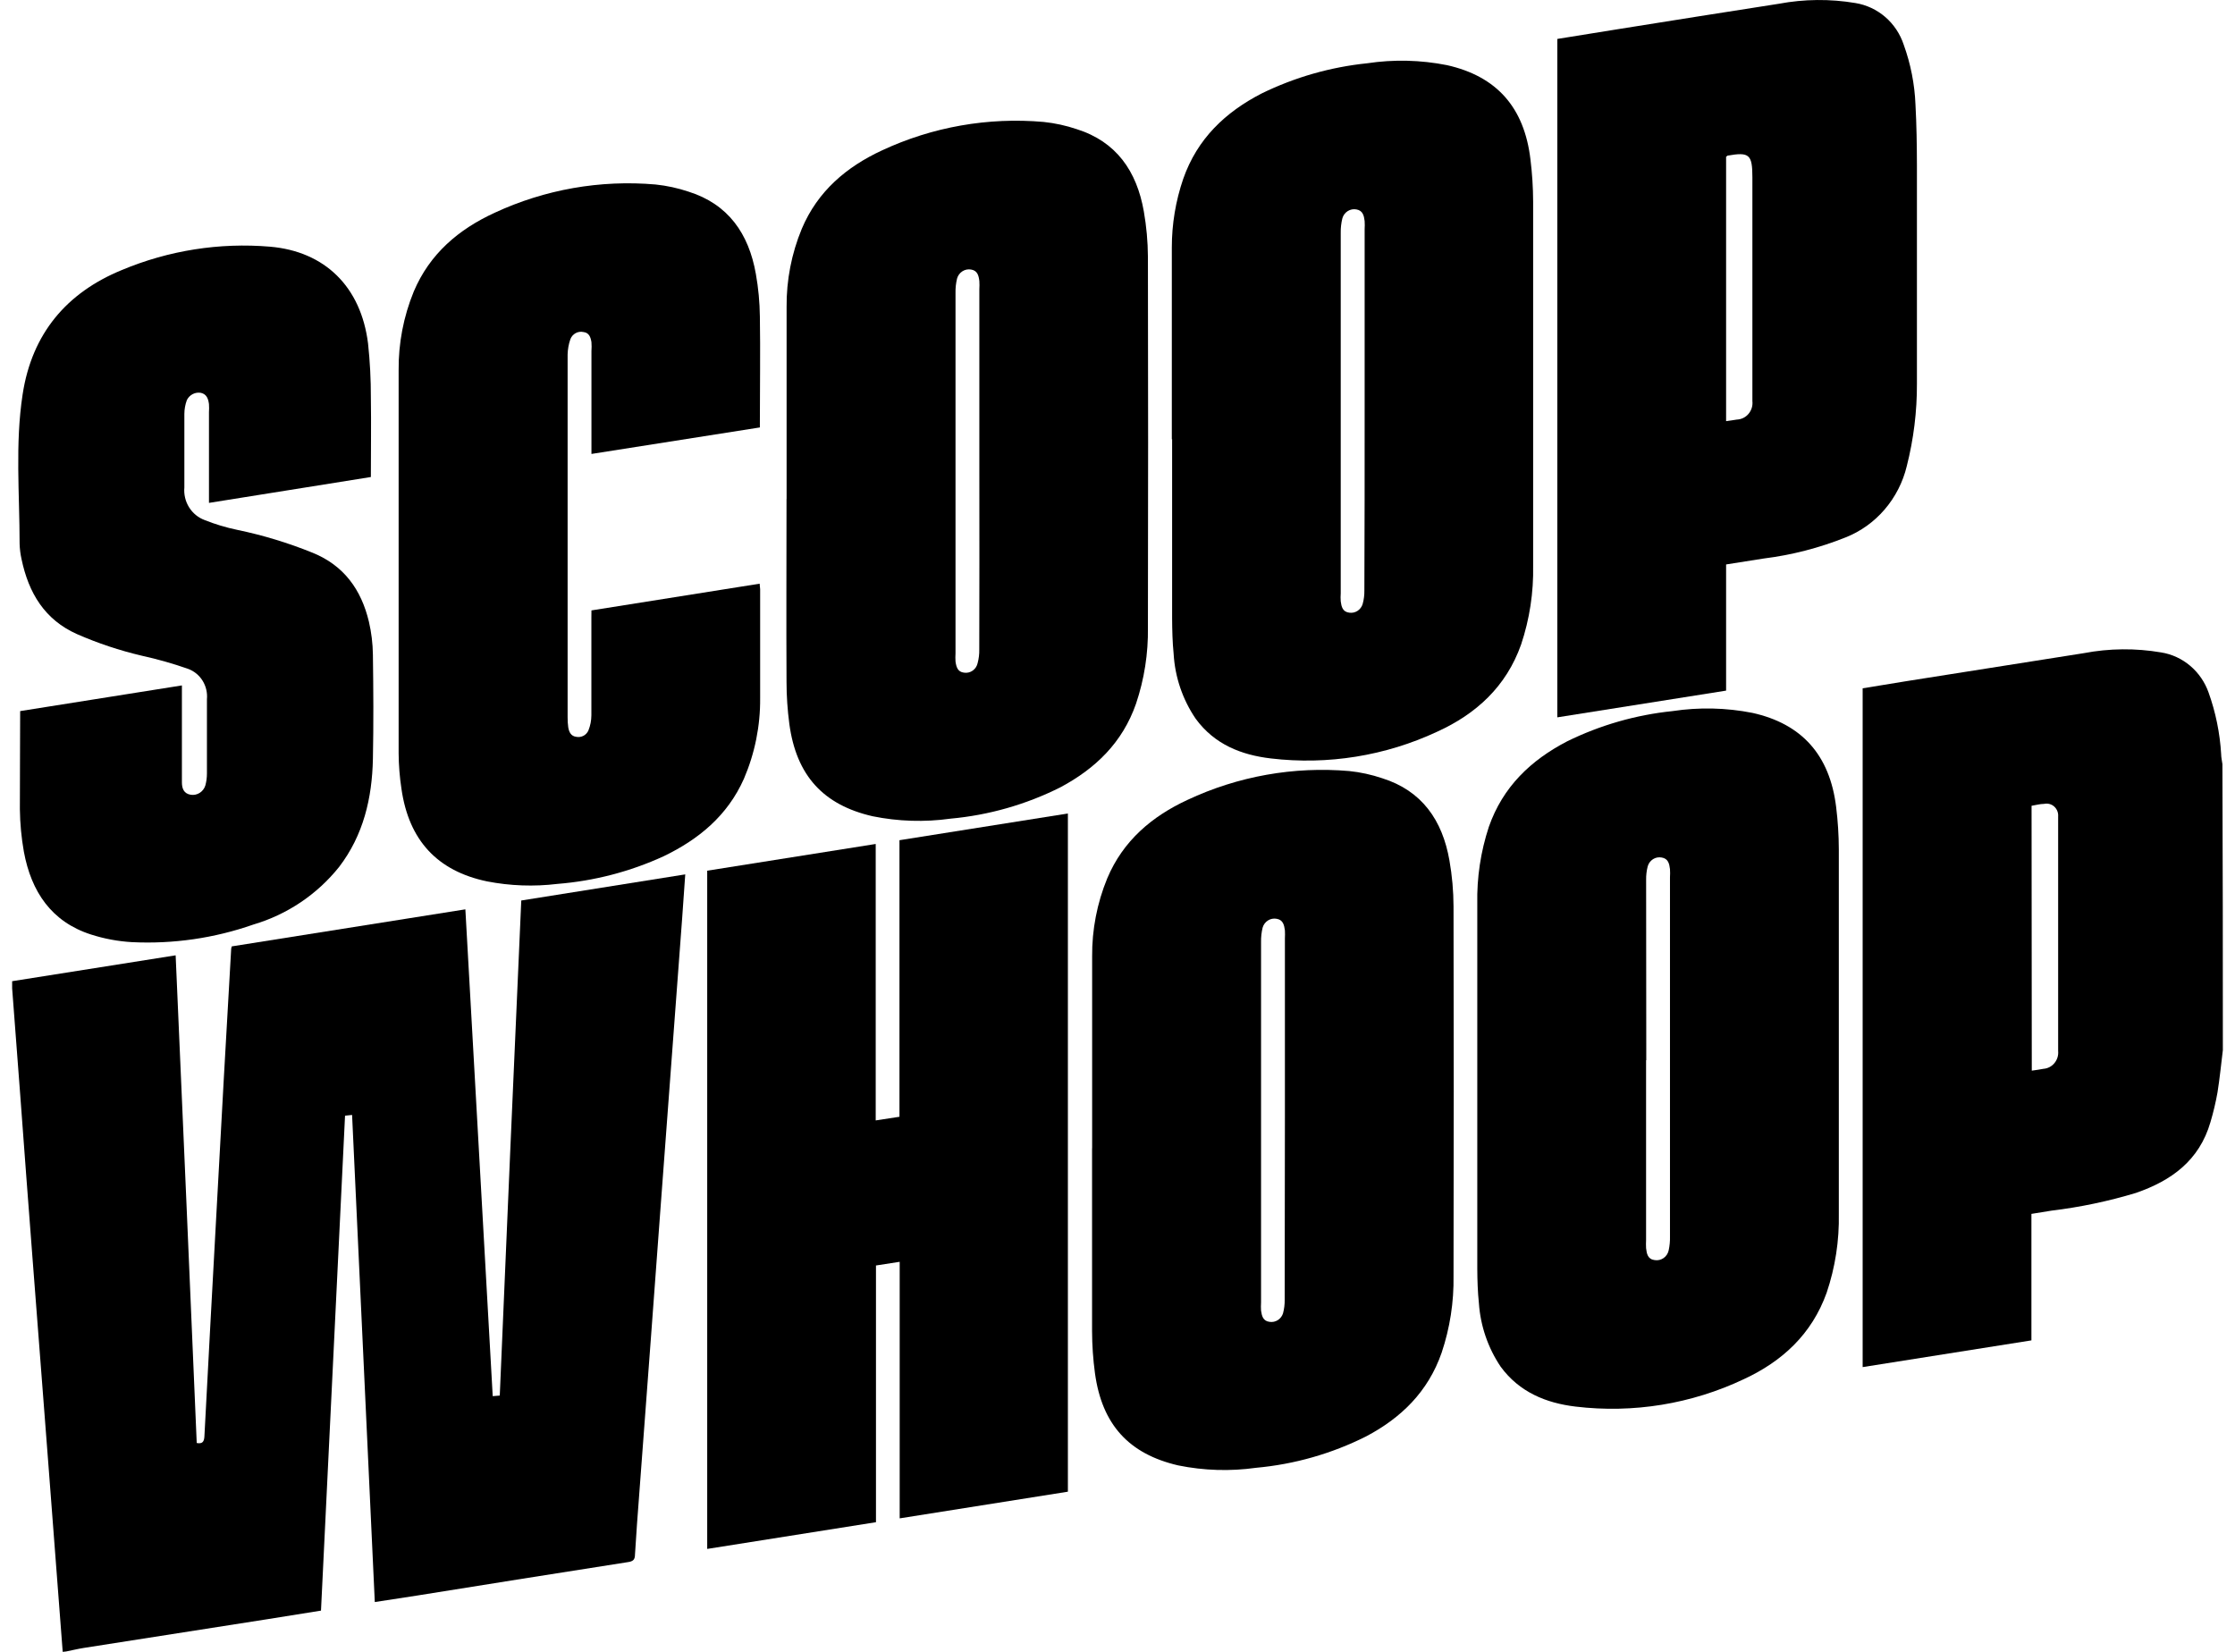
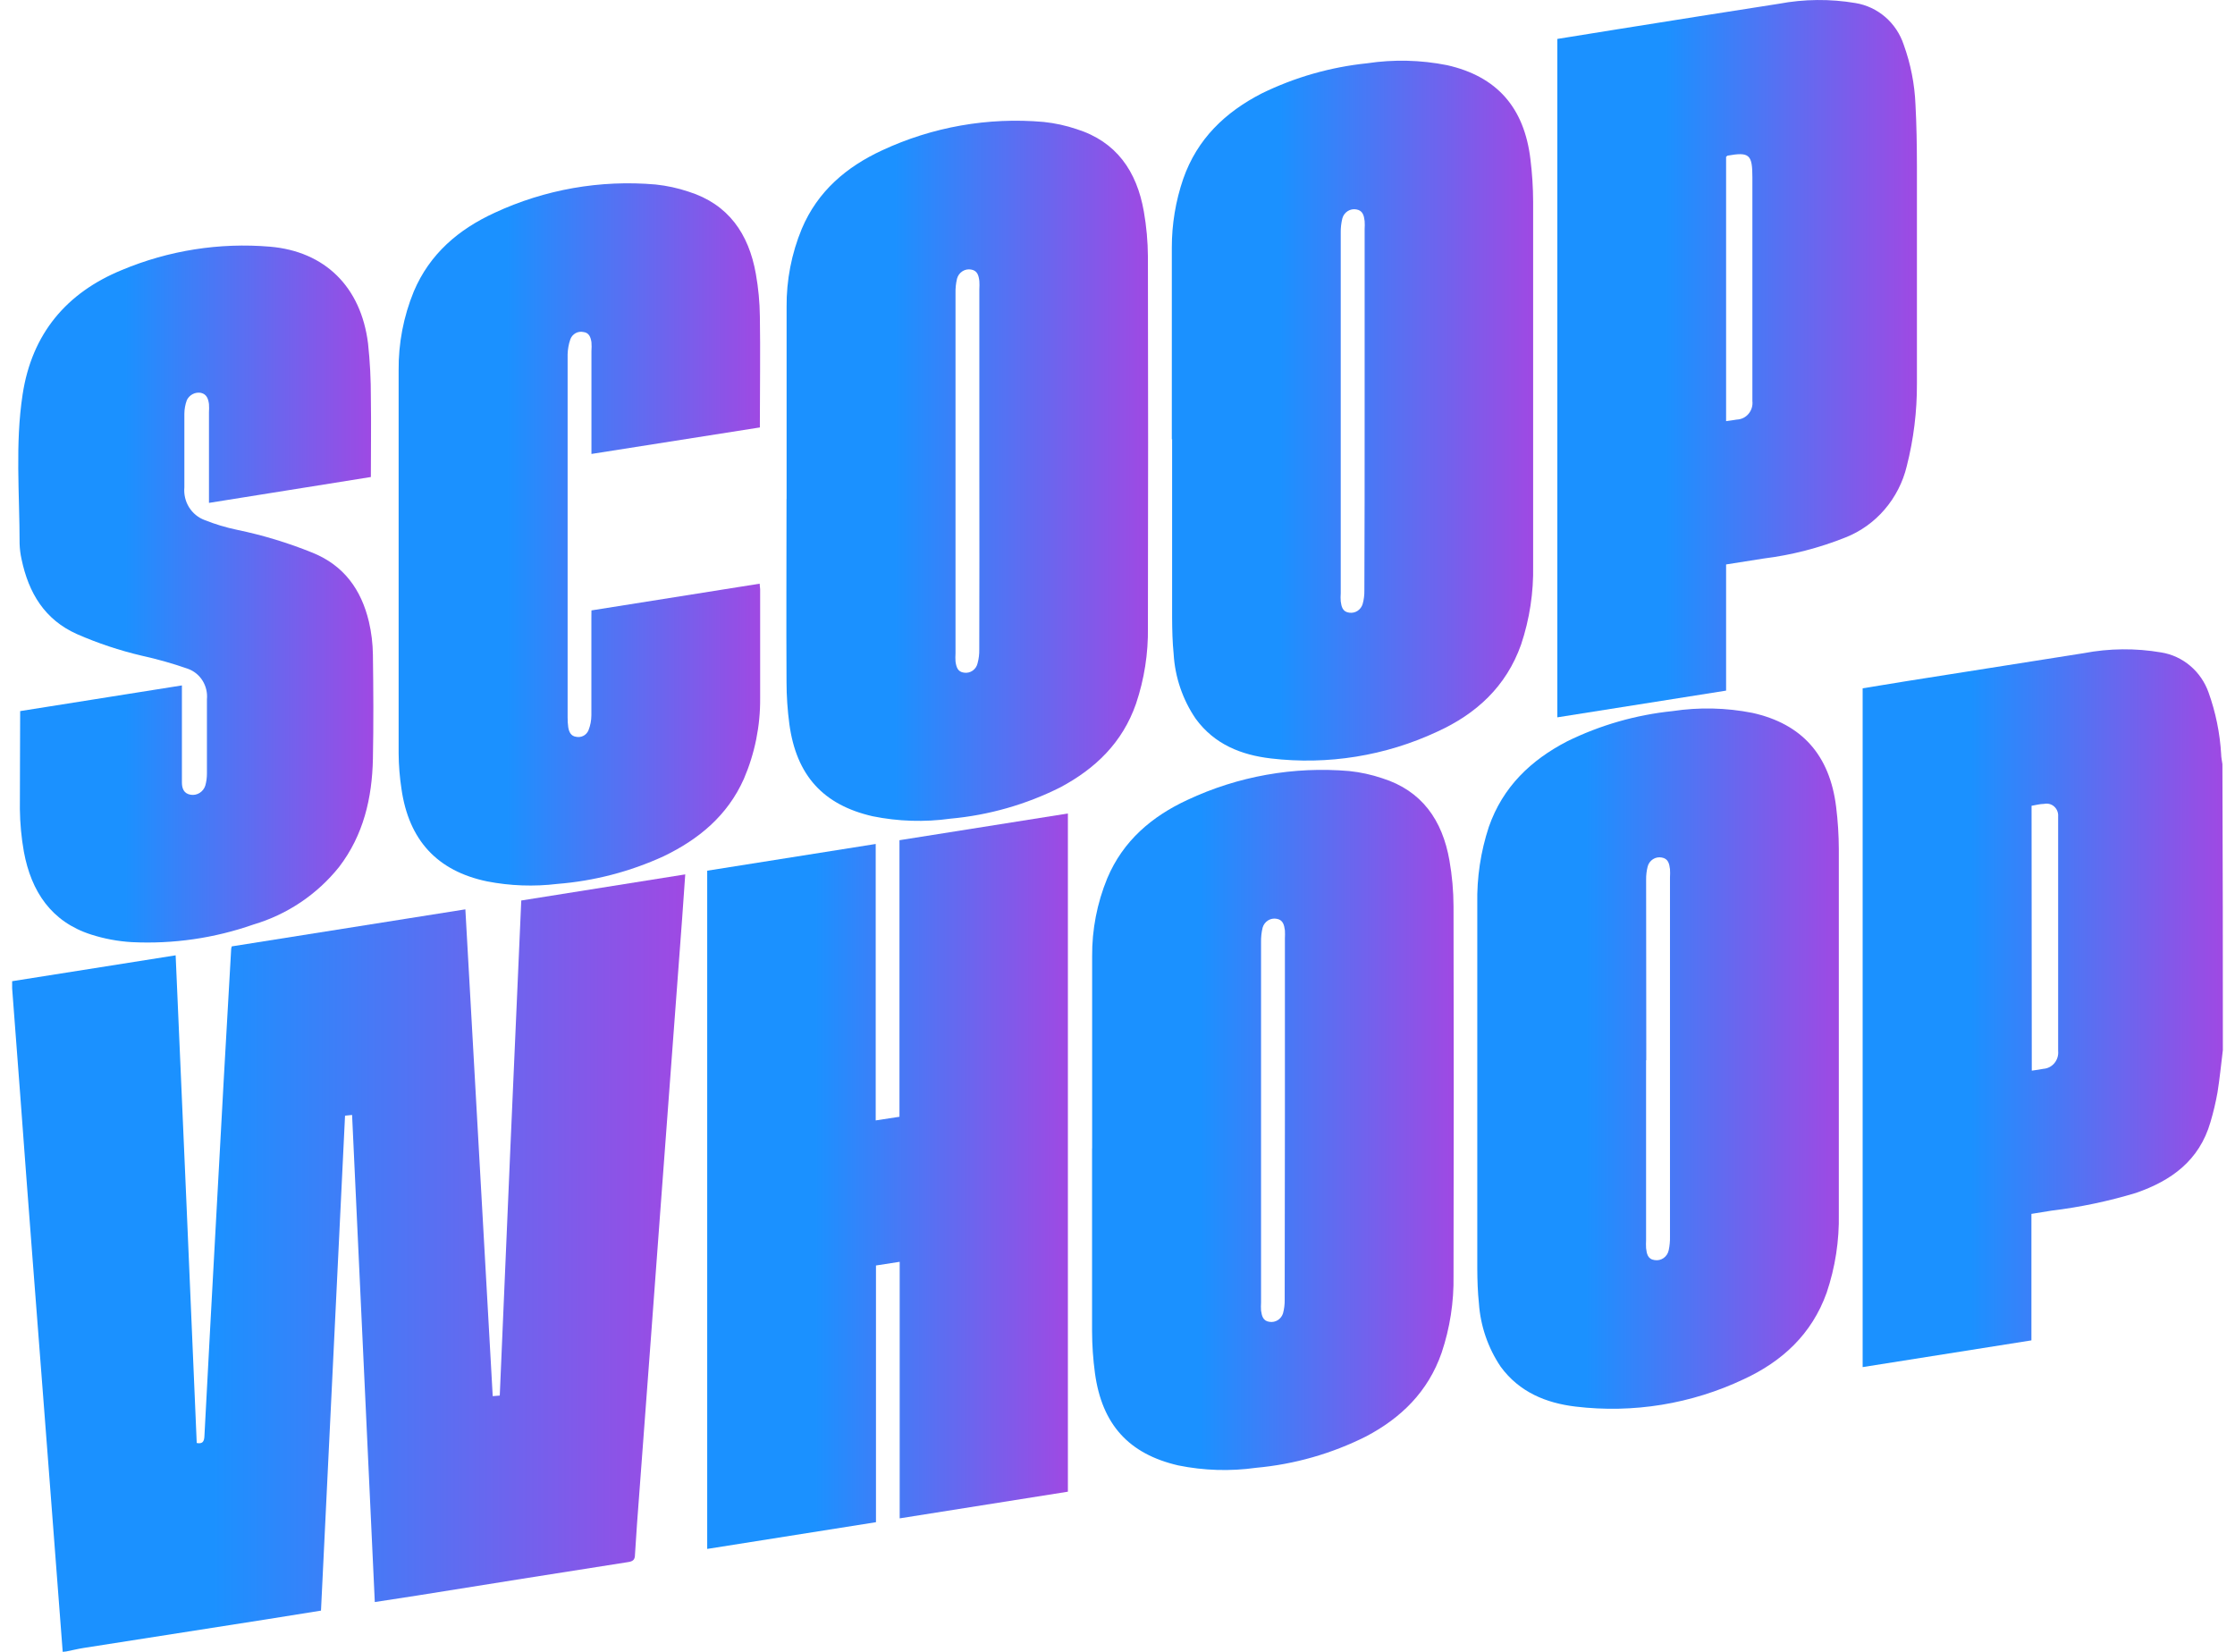
<svg xmlns="http://www.w3.org/2000/svg" width="92" height="68">
-   <path d="M2.581 68l-.608-7.96-.634-8.235c-.175-2.28-.347-4.562-.515-6.844L.5 40.688v-.296l6.73-1.065c.295 6.709.585 13.4.868 20.076.235.044.304-.054.316-.27.162-3.098.33-6.193.5-9.286.194-3.598.394-7.197.603-10.796a.58.58 0 0 1 .023-.092l9.616-1.525 1.126 20.04.29-.024c.29-6.796.579-13.575.885-20.38l6.75-1.075c-.043.617-.083 1.21-.127 1.804a5139.52 5139.52 0 0 0-.413 5.53c-.16 2.122-.319 4.244-.475 6.366l-.405 5.474c-.155 2.095-.311 4.19-.47 6.286-.063.846-.13 1.694-.179 2.54 0 .214-.084.282-.29.311-2.894.453-5.789.912-8.683 1.377l-1.737.267-.935-20.052-.29.03-.99 20.375-2.188.35-7.584 1.187c-.24.038-.478.098-.718.145L2.581 68z" />
-   <path d="M91.5 43.228c-.073.593-.128 1.166-.22 1.741-.074.413-.17.821-.29 1.223-.46 1.59-1.618 2.415-3.068 2.916a20.481 20.481 0 0 1-3.48.73l-.822.133v5.207l-6.947 1.1V28.335l1.818-.297c2.426-.385 4.854-.769 7.286-1.15a8.94 8.94 0 0 1 3.184-.03c.44.07.852.261 1.195.551.344.29.604.67.756 1.098.292.815.467 1.67.518 2.537 0 .136.035.273.052.412.014 3.924.02 7.848.018 11.772zm-7.865.846c.176-.027.33-.042.48-.075a.645.645 0 0 0 .454-.237.679.679 0 0 0 .151-.498V33.91v-.297a.501.501 0 0 0-.161-.41.472.472 0 0 0-.418-.11c-.17 0-.338.051-.515.078l.009 10.903z" />
-   <path d="M36.047 34.743v11.38l.978-.15V34.588l6.933-1.1v27.919l-6.924 1.098V51.944l-.976.151v10.568l-6.947 1.1v-27.92l6.936-1.1z" />
-   <path d="M48.236 18.094v-7.9a8.709 8.709 0 0 1 .469-2.83c.579-1.656 1.737-2.748 3.227-3.516a12.889 12.889 0 0 1 4.343-1.243 9.565 9.565 0 0 1 3.288.077c2.046.46 3.184 1.738 3.436 3.886.071.574.108 1.152.11 1.73v14.988a9.643 9.643 0 0 1-.495 3.245c-.614 1.736-1.853 2.86-3.448 3.587a12.659 12.659 0 0 1-6.854 1.104c-1.213-.143-2.316-.573-3.092-1.632a5.289 5.289 0 0 1-.909-2.67c-.049-.49-.06-.985-.063-1.483V18.07l-.012.024zm7.937-1.249v-7.41a2.604 2.604 0 0 0 0-.336c-.026-.22-.075-.433-.339-.478a.496.496 0 0 0-.359.07.518.518 0 0 0-.22.301c-.047.194-.07.394-.066.593V24.42a2.157 2.157 0 0 0 0 .335c.029.22.078.433.35.466a.491.491 0 0 0 .342-.074.513.513 0 0 0 .211-.285c.05-.18.073-.365.07-.552.01-2.498.013-4.99.011-7.476v.012z" />
-   <path d="M32.379 20.539v-7.9a8.23 8.23 0 0 1 .625-3.22c.654-1.551 1.844-2.551 3.3-3.227a13.03 13.03 0 0 1 6.658-1.172 6.31 6.31 0 0 1 1.357.296c1.633.514 2.475 1.73 2.765 3.388.108.615.164 1.239.168 1.864.011 5.09.011 10.18 0 15.266a9.383 9.383 0 0 1-.49 3.136c-.558 1.602-1.67 2.67-3.114 3.441a12.619 12.619 0 0 1-4.525 1.29 9.473 9.473 0 0 1-3.207-.1c-2.026-.466-3.135-1.673-3.424-3.797a13.238 13.238 0 0 1-.116-1.727c-.014-2.513 0-5.026 0-7.535l.003-.003zm7.934-1.214v-7.417a2.614 2.614 0 0 0 0-.338c-.026-.22-.075-.43-.338-.474a.499.499 0 0 0-.36.072.521.521 0 0 0-.22.301 2.313 2.313 0 0 0-.063.594v14.833a2.57 2.57 0 0 0 0 .335c.032.22.084.43.353.46a.488.488 0 0 0 .357-.086.512.512 0 0 0 .202-.314c.048-.18.07-.366.066-.552.006-2.468.007-4.94.003-7.414z" />
-   <path d="M60.81 44.768v-7.562a9.526 9.526 0 0 1 .475-3.166c.58-1.658 1.737-2.75 3.222-3.521a12.808 12.808 0 0 1 4.342-1.246 9.562 9.562 0 0 1 3.288.074c2.027.45 3.184 1.73 3.445 3.877.071.574.108 1.152.11 1.73v15.014a9.567 9.567 0 0 1-.5 3.246c-.612 1.712-1.833 2.83-3.408 3.56a12.651 12.651 0 0 1-6.927 1.13c-1.213-.145-2.316-.593-3.085-1.643a5.338 5.338 0 0 1-.895-2.608c-.05-.472-.064-.952-.067-1.427-.003-2.486-.003-4.972 0-7.458zm6.948-1.122v7.4a3.176 3.176 0 0 0 0 .334c.026.229.066.457.353.493a.497.497 0 0 0 .37-.085.52.52 0 0 0 .209-.324 2.37 2.37 0 0 0 .052-.555V36.114a2.568 2.568 0 0 0 0-.335c-.026-.22-.073-.434-.339-.478a.494.494 0 0 0-.36.068.515.515 0 0 0-.219.3c-.046.18-.067.366-.064.552 0 2.478.002 4.953.006 7.425h-.008z" />
-   <path d="M44.956 47.275v-7.9a8.28 8.28 0 0 1 .623-3.22c.654-1.551 1.844-2.551 3.303-3.227a13.03 13.03 0 0 1 6.657-1.187c.463.048.919.148 1.36.297 1.63.513 2.476 1.726 2.765 3.385.11.624.166 1.258.168 1.892.012 5.07.012 10.14 0 15.21a9.452 9.452 0 0 1-.49 3.163c-.558 1.605-1.67 2.685-3.11 3.444a12.617 12.617 0 0 1-4.525 1.291 9.467 9.467 0 0 1-3.208-.098c-2.026-.469-3.137-1.676-3.427-3.797a13.238 13.238 0 0 1-.119-1.727v-7.535l.003.009zm7.935-1.243v-7.396a3.23 3.23 0 0 0 0-.336c-.03-.22-.076-.433-.339-.477a.496.496 0 0 0-.359.069.518.518 0 0 0-.22.298 2.309 2.309 0 0 0-.064.594v14.833a2.568 2.568 0 0 0 0 .336c.032.22.081.43.35.462a.494.494 0 0 0 .343-.072.514.514 0 0 0 .213-.284c.047-.18.07-.365.067-.551.006-2.496.009-4.988.009-7.477z" />
-   <path d="M71.052 23.235v5.195l-6.947 1.1V1.603l2.503-.403c2.206-.35 4.409-.704 6.615-1.045a9.002 9.002 0 0 1 3.152-.03c.453.074.877.272 1.228.574.35.302.613.697.76 1.141.286.79.45 1.62.484 2.46.046.84.058 1.679.06 2.519v8.968a13.534 13.534 0 0 1-.419 3.406 4.268 4.268 0 0 1-.91 1.78c-.438.511-.99.906-1.608 1.15a13.59 13.59 0 0 1-3.378.87l-1.54.243zm0-16.785v10.887c.156-.023.29-.038.443-.065a.655.655 0 0 0 .482-.238.691.691 0 0 0 .157-.524V7.298c0-.94-.127-1.05-1.027-.89a.314.314 0 0 0-.047.042h-.008z" />
-   <path d="M.83 29.273l6.658-1.057v3.991c0 .252.08.465.364.51a.533.533 0 0 0 .368-.077.556.556 0 0 0 .232-.303c.045-.162.067-.33.066-.498v-3.053a1.231 1.231 0 0 0-.18-.766 1.184 1.184 0 0 0-.604-.489 16.433 16.433 0 0 0-1.893-.537 15.474 15.474 0 0 1-2.672-.89c-1.329-.593-1.989-1.69-2.281-3.08a3.374 3.374 0 0 1-.081-.637c0-2.05-.188-4.112.124-6.15.382-2.507 1.815-4.19 4.082-5.12a12.947 12.947 0 0 1 6.102-.962c2.255.193 3.743 1.647 4.035 3.984.08.742.118 1.488.116 2.234.017 1.074 0 2.148 0 3.264l-6.664 1.065V16.97a2.579 2.579 0 0 0 0-.336c-.029-.21-.09-.406-.33-.462a.532.532 0 0 0-.337.05.551.551 0 0 0-.242.246 1.653 1.653 0 0 0-.104.57v3.026c-.026.287.042.575.193.818s.376.428.64.526a7.96 7.96 0 0 0 1.338.403c1.061.22 2.102.536 3.109.944 1.285.522 2 1.513 2.316 2.836.104.445.159.9.165 1.359.02 1.427.029 2.857 0 4.287-.032 1.62-.391 3.144-1.39 4.45a7.093 7.093 0 0 1-3.531 2.373 13.171 13.171 0 0 1-5.002.724 6.796 6.796 0 0 1-1.685-.315c-1.621-.522-2.455-1.759-2.759-3.405a10.795 10.795 0 0 1-.165-1.754c-.002-1.329.012-2.664.012-4.037z" />
-   <path d="M24.346 25.128l6.924-1.1c0 .088.02.157.02.228v4.483a8.224 8.224 0 0 1-.668 3.32c-.677 1.524-1.87 2.5-3.309 3.192a12.955 12.955 0 0 1-4.37 1.136 9.305 9.305 0 0 1-2.895-.104c-2.044-.427-3.22-1.688-3.523-3.812-.073-.48-.112-.965-.116-1.451V15.249a8.349 8.349 0 0 1 .622-3.246c.66-1.563 1.856-2.566 3.326-3.242a13.03 13.03 0 0 1 6.63-1.166 6.33 6.33 0 0 1 1.36.296c1.63.514 2.475 1.727 2.767 3.386.103.578.158 1.165.165 1.753.023 1.448 0 2.895 0 4.343v.223l-6.933 1.091v-4.236a2.525 2.525 0 0 0 0-.365c-.032-.202-.095-.392-.333-.418a.46.46 0 0 0-.32.047.477.477 0 0 0-.215.25c-.07.2-.107.412-.113.625v14.932c-.002.14.007.28.026.418.032.196.113.365.33.392.1.02.205.006.296-.042a.455.455 0 0 0 .205-.222c.079-.197.12-.408.121-.62v-3.979l.003-.34z" />
+   <defs>
+     <linearGradient id="Gradient1">
+       <stop offset="30%" style="stop-color:#1b91ff;stop-opacity:1" />
+       <stop offset="100%" style="stop-color:#9f49e3;stop-opacity:1" />
+     </linearGradient>
+   </defs>
+   <path d="M2.581 68l-.608-7.96-.634-8.235c-.175-2.28-.347-4.562-.515-6.844L.5 40.688v-.296l6.73-1.065c.295 6.709.585 13.4.868 20.076.235.044.304-.054.316-.27.162-3.098.33-6.193.5-9.286.194-3.598.394-7.197.603-10.796a.58.58 0 0 1 .023-.092l9.616-1.525 1.126 20.04.29-.024c.29-6.796.579-13.575.885-20.38l6.75-1.075c-.043.617-.083 1.21-.127 1.804a5139.52 5139.52 0 0 0-.413 5.53c-.16 2.122-.319 4.244-.475 6.366l-.405 5.474c-.155 2.095-.311 4.19-.47 6.286-.063.846-.13 1.694-.179 2.54 0 .214-.084.282-.29.311-2.894.453-5.789.912-8.683 1.377l-1.737.267-.935-20.052-.29.03-.99 20.375-2.188.35-7.584 1.187c-.24.038-.478.098-.718.145L2.581 68z" fill="url(#Gradient1)" />
+   <path d="M91.5 43.228c-.073.593-.128 1.166-.22 1.741-.074.413-.17.821-.29 1.223-.46 1.59-1.618 2.415-3.068 2.916a20.481 20.481 0 0 1-3.48.73l-.822.133v5.207l-6.947 1.1V28.335l1.818-.297c2.426-.385 4.854-.769 7.286-1.15a8.94 8.94 0 0 1 3.184-.03c.44.07.852.261 1.195.551.344.29.604.67.756 1.098.292.815.467 1.67.518 2.537 0 .136.035.273.052.412.014 3.924.02 7.848.018 11.772zm-7.865.846c.176-.027.33-.042.48-.075a.645.645 0 0 0 .454-.237.679.679 0 0 0 .151-.498V33.91v-.297a.501.501 0 0 0-.161-.41.472.472 0 0 0-.418-.11c-.17 0-.338.051-.515.078l.009 10.903z" fill="url(#Gradient1)" />
+   <path d="M36.047 34.743v11.38l.978-.15V34.588l6.933-1.1v27.919l-6.924 1.098V51.944l-.976.151v10.568l-6.947 1.1v-27.92l6.936-1.1z" fill="url(#Gradient1)" />
+   <path d="M48.236 18.094v-7.9a8.709 8.709 0 0 1 .469-2.83c.579-1.656 1.737-2.748 3.227-3.516a12.889 12.889 0 0 1 4.343-1.243 9.565 9.565 0 0 1 3.288.077c2.046.46 3.184 1.738 3.436 3.886.071.574.108 1.152.11 1.73v14.988a9.643 9.643 0 0 1-.495 3.245c-.614 1.736-1.853 2.86-3.448 3.587a12.659 12.659 0 0 1-6.854 1.104c-1.213-.143-2.316-.573-3.092-1.632a5.289 5.289 0 0 1-.909-2.67c-.049-.49-.06-.985-.063-1.483V18.07l-.012.024zm7.937-1.249v-7.41a2.604 2.604 0 0 0 0-.336c-.026-.22-.075-.433-.339-.478a.496.496 0 0 0-.359.07.518.518 0 0 0-.22.301c-.047.194-.07.394-.066.593V24.42a2.157 2.157 0 0 0 0 .335c.029.22.078.433.35.466a.491.491 0 0 0 .342-.074.513.513 0 0 0 .211-.285c.05-.18.073-.365.07-.552.01-2.498.013-4.99.011-7.476v.012z" fill="url(#Gradient1)" />
+   <path d="M32.379 20.539v-7.9a8.23 8.23 0 0 1 .625-3.22c.654-1.551 1.844-2.551 3.3-3.227a13.03 13.03 0 0 1 6.658-1.172 6.31 6.31 0 0 1 1.357.296c1.633.514 2.475 1.73 2.765 3.388.108.615.164 1.239.168 1.864.011 5.09.011 10.18 0 15.266a9.383 9.383 0 0 1-.49 3.136c-.558 1.602-1.67 2.67-3.114 3.441a12.619 12.619 0 0 1-4.525 1.29 9.473 9.473 0 0 1-3.207-.1c-2.026-.466-3.135-1.673-3.424-3.797a13.238 13.238 0 0 1-.116-1.727c-.014-2.513 0-5.026 0-7.535l.003-.003zm7.934-1.214v-7.417a2.614 2.614 0 0 0 0-.338c-.026-.22-.075-.43-.338-.474a.499.499 0 0 0-.36.072.521.521 0 0 0-.22.301 2.313 2.313 0 0 0-.063.594v14.833a2.57 2.57 0 0 0 0 .335c.032.22.084.43.353.46a.488.488 0 0 0 .357-.086.512.512 0 0 0 .202-.314c.048-.18.07-.366.066-.552.006-2.468.007-4.94.003-7.414z" fill="url(#Gradient1)" />
+   <path d="M60.81 44.768v-7.562a9.526 9.526 0 0 1 .475-3.166c.58-1.658 1.737-2.75 3.222-3.521a12.808 12.808 0 0 1 4.342-1.246 9.562 9.562 0 0 1 3.288.074c2.027.45 3.184 1.73 3.445 3.877.071.574.108 1.152.11 1.73v15.014a9.567 9.567 0 0 1-.5 3.246c-.612 1.712-1.833 2.83-3.408 3.56a12.651 12.651 0 0 1-6.927 1.13c-1.213-.145-2.316-.593-3.085-1.643a5.338 5.338 0 0 1-.895-2.608c-.05-.472-.064-.952-.067-1.427-.003-2.486-.003-4.972 0-7.458zm6.948-1.122v7.4a3.176 3.176 0 0 0 0 .334c.026.229.066.457.353.493a.497.497 0 0 0 .37-.085.52.52 0 0 0 .209-.324 2.37 2.37 0 0 0 .052-.555V36.114a2.568 2.568 0 0 0 0-.335c-.026-.22-.073-.434-.339-.478a.494.494 0 0 0-.36.068.515.515 0 0 0-.219.3c-.046.18-.067.366-.064.552 0 2.478.002 4.953.006 7.425h-.008z" fill="url(#Gradient1)" />
+   <path d="M44.956 47.275v-7.9a8.28 8.28 0 0 1 .623-3.22c.654-1.551 1.844-2.551 3.303-3.227a13.03 13.03 0 0 1 6.657-1.187c.463.048.919.148 1.36.297 1.63.513 2.476 1.726 2.765 3.385.11.624.166 1.258.168 1.892.012 5.07.012 10.14 0 15.21a9.452 9.452 0 0 1-.49 3.163c-.558 1.605-1.67 2.685-3.11 3.444a12.617 12.617 0 0 1-4.525 1.291 9.467 9.467 0 0 1-3.208-.098c-2.026-.469-3.137-1.676-3.427-3.797a13.238 13.238 0 0 1-.119-1.727v-7.535l.003.009zm7.935-1.243v-7.396a3.23 3.23 0 0 0 0-.336c-.03-.22-.076-.433-.339-.477a.496.496 0 0 0-.359.069.518.518 0 0 0-.22.298 2.309 2.309 0 0 0-.064.594v14.833a2.568 2.568 0 0 0 0 .336c.032.22.081.43.35.462a.494.494 0 0 0 .343-.072.514.514 0 0 0 .213-.284c.047-.18.07-.365.067-.551.006-2.496.009-4.988.009-7.477z" fill="url(#Gradient1)" />
+   <path d="M71.052 23.235v5.195l-6.947 1.1V1.603l2.503-.403c2.206-.35 4.409-.704 6.615-1.045a9.002 9.002 0 0 1 3.152-.03c.453.074.877.272 1.228.574.35.302.613.697.76 1.141.286.79.45 1.62.484 2.46.046.84.058 1.679.06 2.519v8.968a13.534 13.534 0 0 1-.419 3.406 4.268 4.268 0 0 1-.91 1.78c-.438.511-.99.906-1.608 1.15a13.59 13.59 0 0 1-3.378.87l-1.54.243zm0-16.785v10.887c.156-.023.29-.038.443-.065a.655.655 0 0 0 .482-.238.691.691 0 0 0 .157-.524V7.298c0-.94-.127-1.05-1.027-.89a.314.314 0 0 0-.047.042h-.008z" fill="url(#Gradient1)" />
+   <path d="M.83 29.273l6.658-1.057v3.991c0 .252.08.465.364.51a.533.533 0 0 0 .368-.077.556.556 0 0 0 .232-.303c.045-.162.067-.33.066-.498v-3.053a1.231 1.231 0 0 0-.18-.766 1.184 1.184 0 0 0-.604-.489 16.433 16.433 0 0 0-1.893-.537 15.474 15.474 0 0 1-2.672-.89c-1.329-.593-1.989-1.69-2.281-3.08a3.374 3.374 0 0 1-.081-.637c0-2.05-.188-4.112.124-6.15.382-2.507 1.815-4.19 4.082-5.12a12.947 12.947 0 0 1 6.102-.962c2.255.193 3.743 1.647 4.035 3.984.08.742.118 1.488.116 2.234.017 1.074 0 2.148 0 3.264l-6.664 1.065V16.97a2.579 2.579 0 0 0 0-.336c-.029-.21-.09-.406-.33-.462a.532.532 0 0 0-.337.05.551.551 0 0 0-.242.246 1.653 1.653 0 0 0-.104.57v3.026c-.026.287.042.575.193.818s.376.428.64.526a7.96 7.96 0 0 0 1.338.403c1.061.22 2.102.536 3.109.944 1.285.522 2 1.513 2.316 2.836.104.445.159.9.165 1.359.02 1.427.029 2.857 0 4.287-.032 1.62-.391 3.144-1.39 4.45a7.093 7.093 0 0 1-3.531 2.373 13.171 13.171 0 0 1-5.002.724 6.796 6.796 0 0 1-1.685-.315c-1.621-.522-2.455-1.759-2.759-3.405a10.795 10.795 0 0 1-.165-1.754c-.002-1.329.012-2.664.012-4.037z " fill="url(#Gradient1)" />
+   <path d="M24.346 25.128l6.924-1.1c0 .088.02.157.02.228v4.483a8.224 8.224 0 0 1-.668 3.32c-.677 1.524-1.87 2.5-3.309 3.192a12.955 12.955 0 0 1-4.37 1.136 9.305 9.305 0 0 1-2.895-.104c-2.044-.427-3.22-1.688-3.523-3.812-.073-.48-.112-.965-.116-1.451V15.249a8.349 8.349 0 0 1 .622-3.246c.66-1.563 1.856-2.566 3.326-3.242a13.03 13.03 0 0 1 6.63-1.166 6.33 6.33 0 0 1 1.36.296c1.63.514 2.475 1.727 2.767 3.386.103.578.158 1.165.165 1.753.023 1.448 0 2.895 0 4.343v.223l-6.933 1.091v-4.236a2.525 2.525 0 0 0 0-.365c-.032-.202-.095-.392-.333-.418a.46.46 0 0 0-.32.047.477.477 0 0 0-.215.25c-.07.2-.107.412-.113.625v14.932c-.002.14.007.28.026.418.032.196.113.365.33.392.1.02.205.006.296-.042a.455.455 0 0 0 .205-.222c.079-.197.12-.408.121-.62v-3.979l.003-.34z" fill="url(#Gradient1)" />
</svg>
